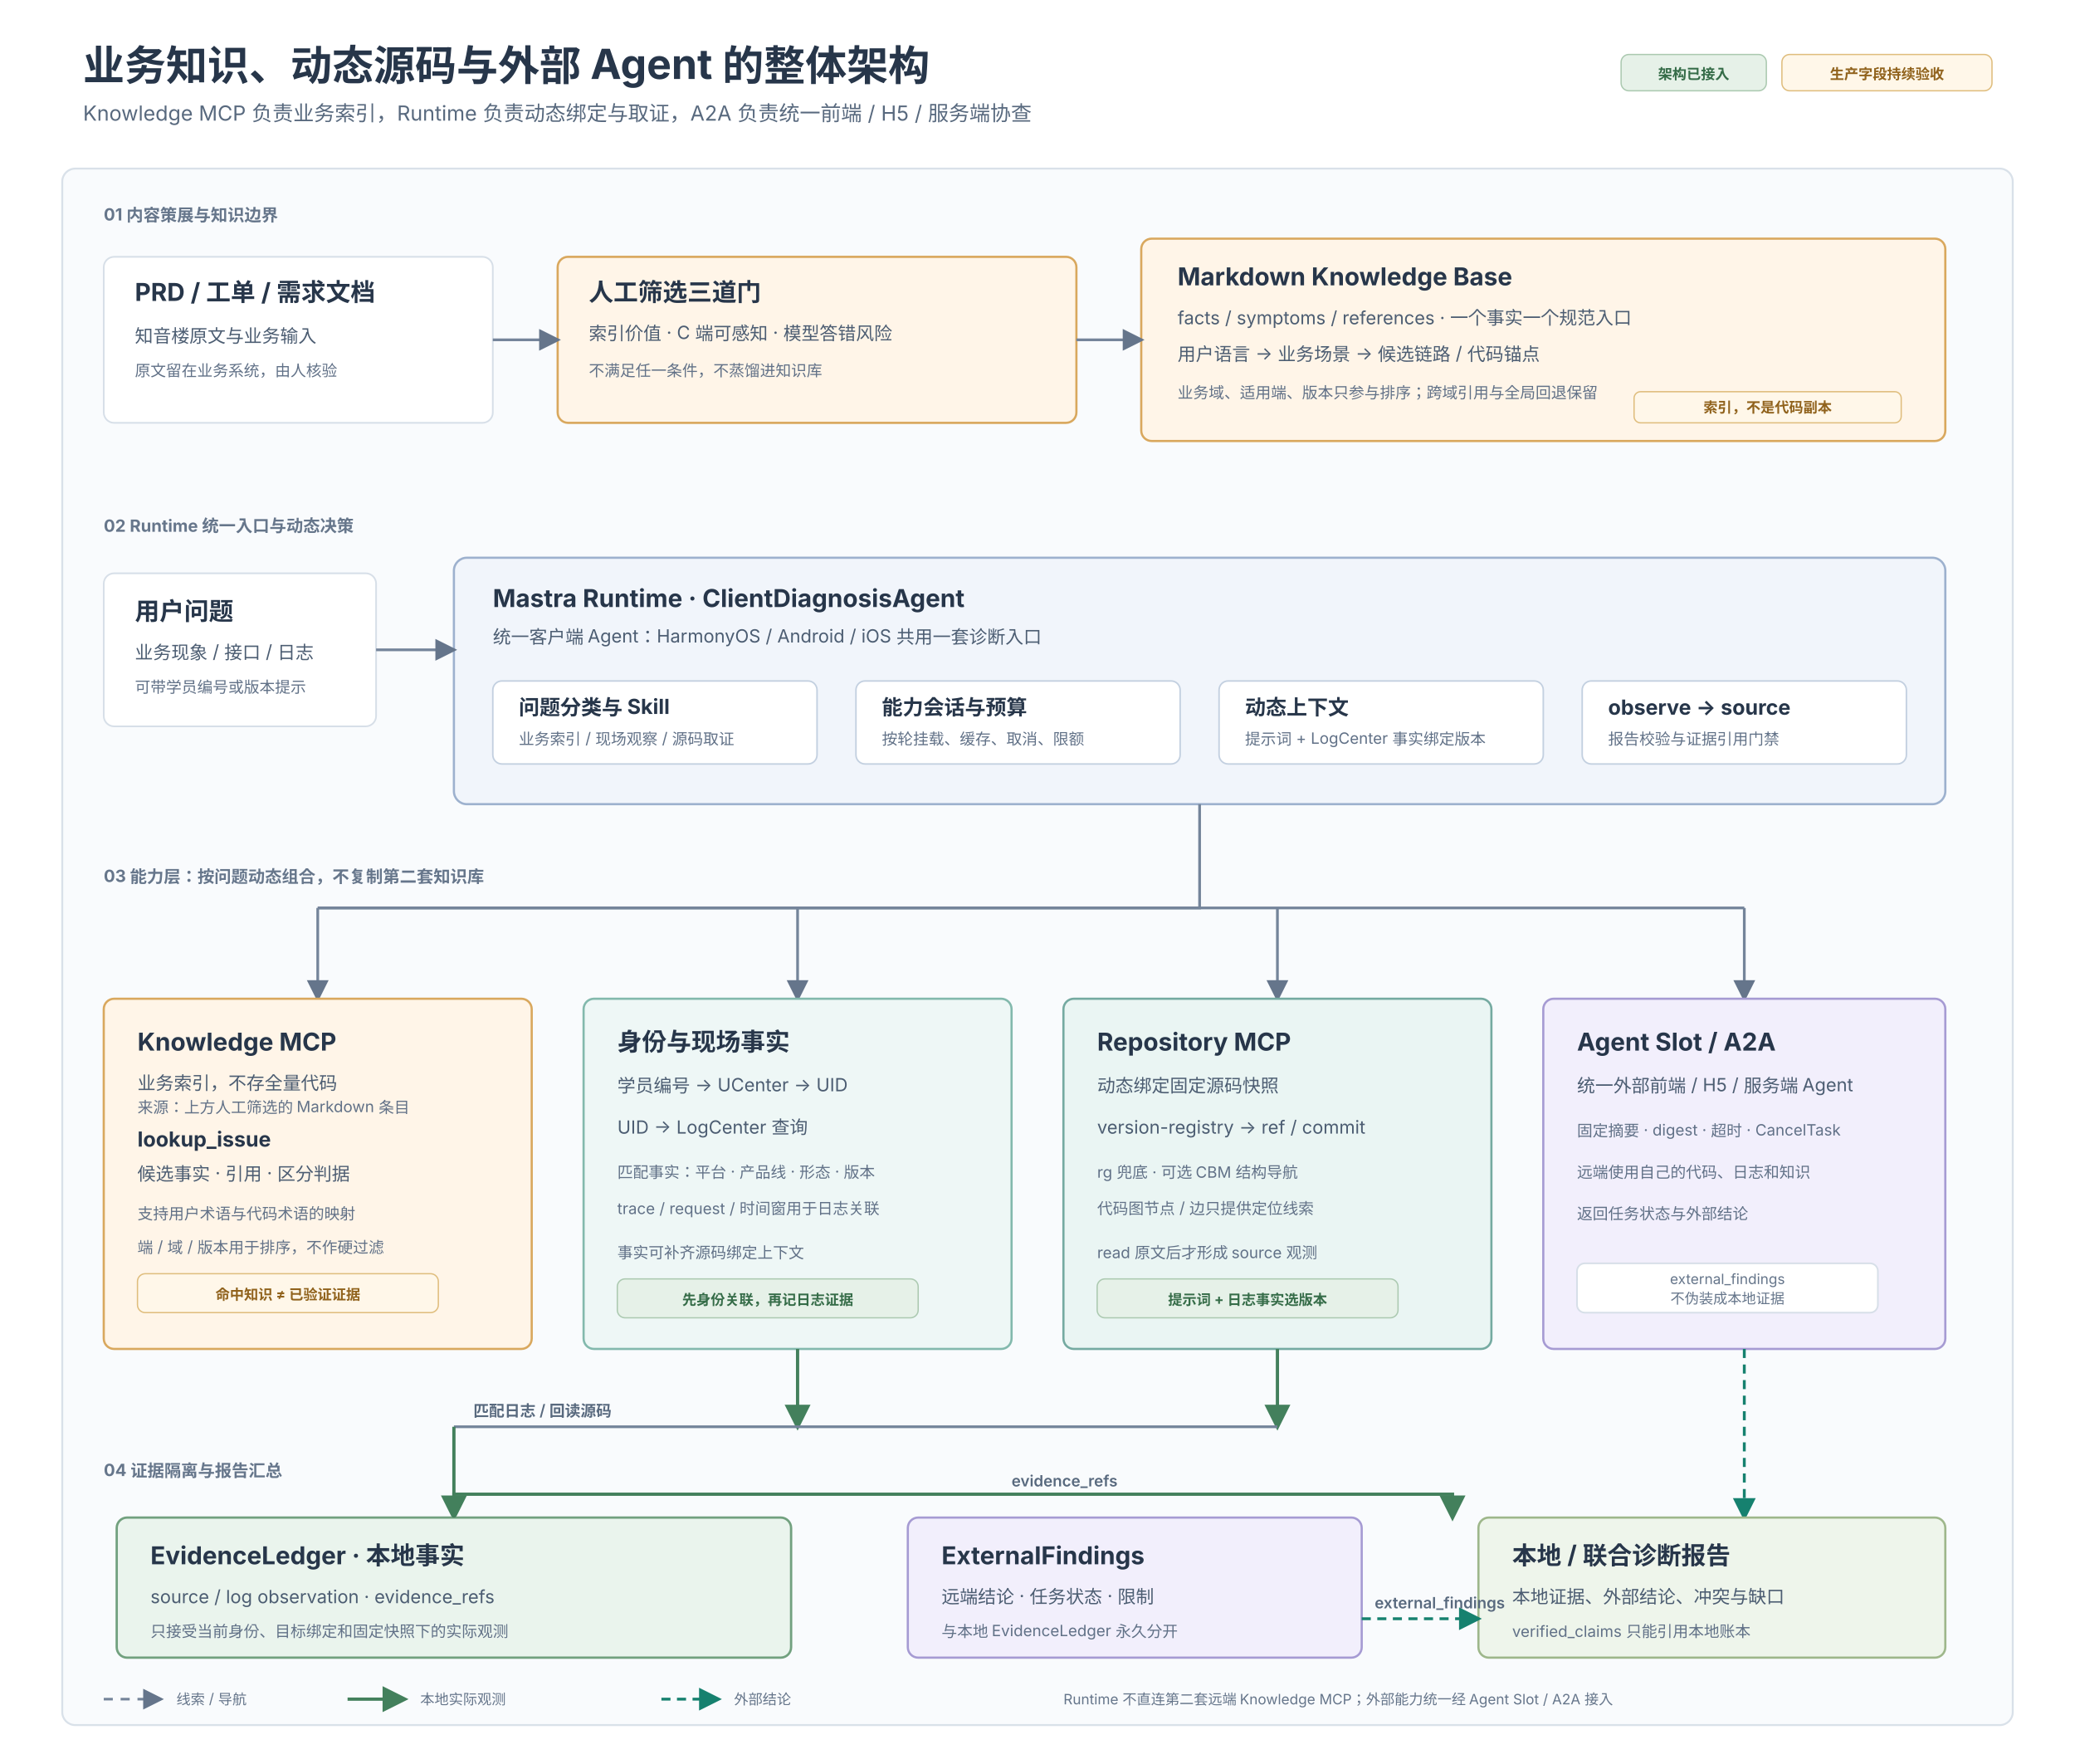
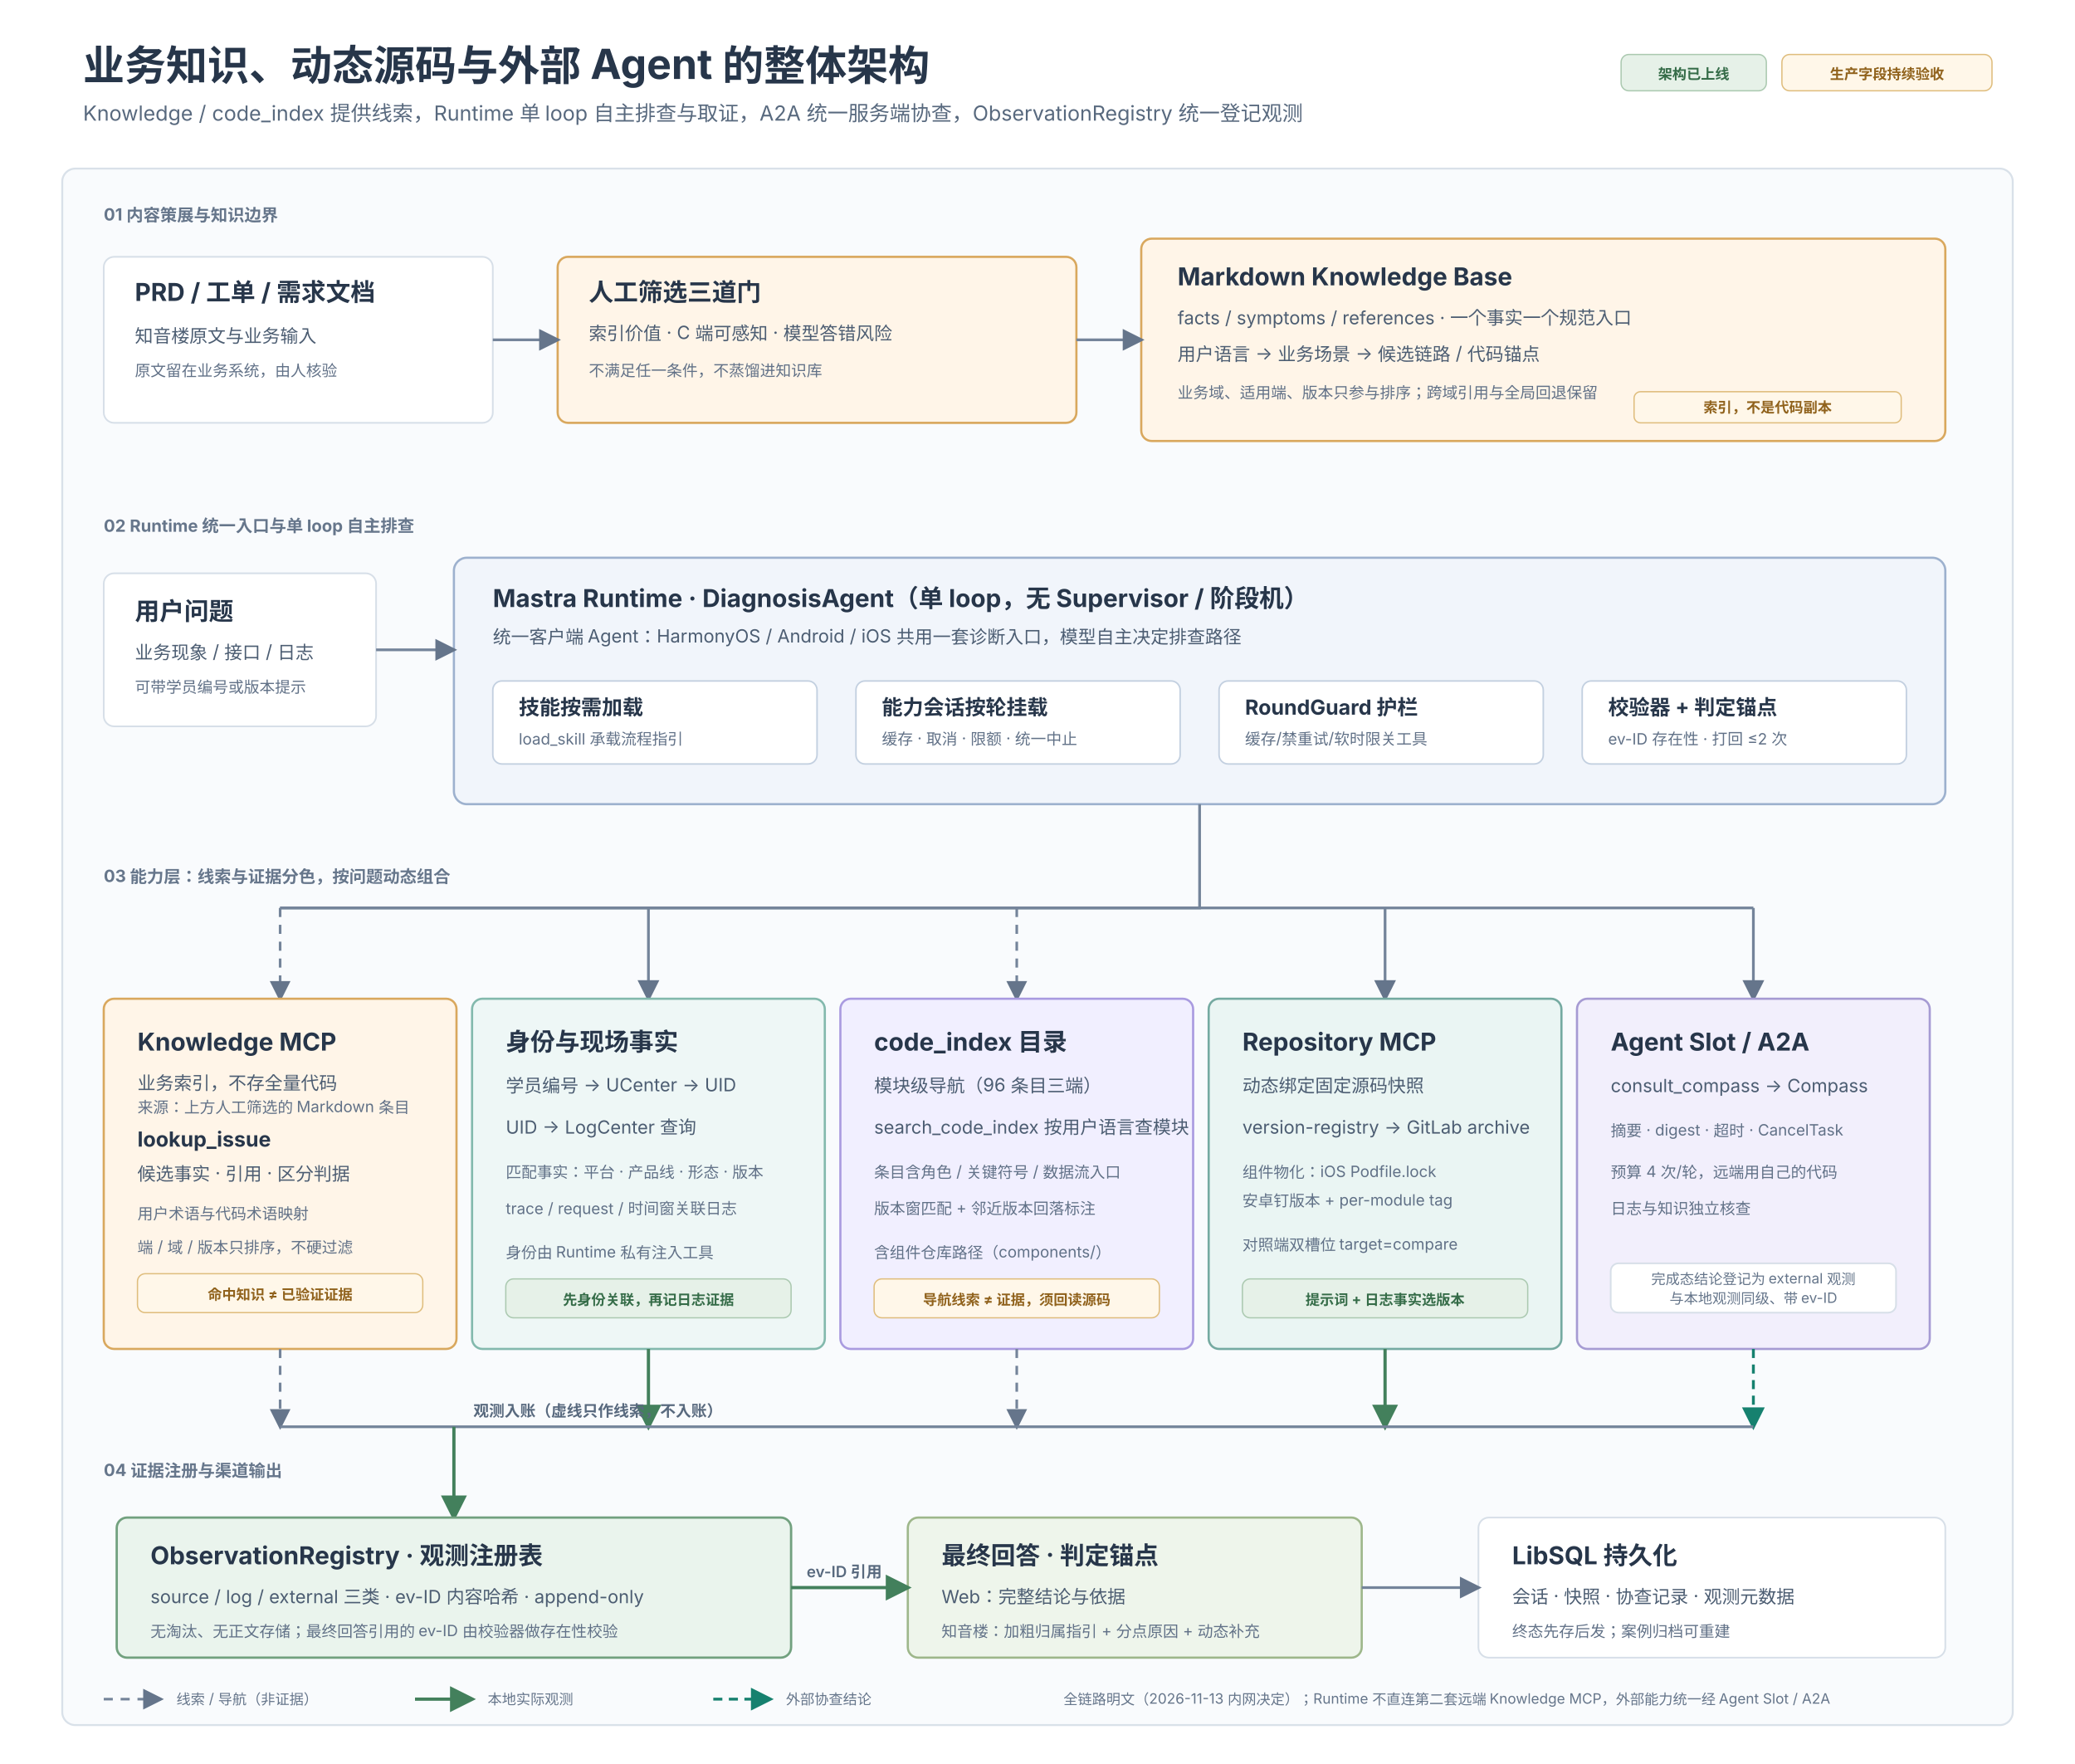
<svg xmlns="http://www.w3.org/2000/svg" viewBox="0 0 1600 1360" role="img" aria-labelledby="title description">
  <defs>
    <marker id="arrow" viewBox="0 0 10 10" refX="8.5" refY="5" markerWidth="8" markerHeight="8" orient="auto">
      <path d="M 0 0 L 10 5 L 0 10 z" fill="#65758b" />
    </marker>
    <marker id="arrow-green" viewBox="0 0 10 10" refX="8.5" refY="5" markerWidth="8" markerHeight="8" orient="auto">
      <path d="M 0 0 L 10 5 L 0 10 z" fill="#43805c" />
    </marker>
    <marker id="arrow-teal" viewBox="0 0 10 10" refX="8.5" refY="5" markerWidth="8" markerHeight="8" orient="auto">
      <path d="M 0 0 L 10 5 L 0 10 z" fill="#16816f" />
    </marker>
    <style>
      text { font-family: -apple-system, BlinkMacSystemFont, "PingFang SC", "Microsoft YaHei", sans-serif; fill: #27364a; }
      .title { font-size: 32px; font-weight: 700; }
      .subtitle { font-size: 16px; fill: #58697e; }
      .eyebrow { font-size: 13px; font-weight: 700; fill: #66768b; }
      .heading { font-size: 19px; font-weight: 700; }
      .heading-small { font-size: 16px; font-weight: 700; }
      .body { font-size: 14px; fill: #4c5d72; }
      .small { font-size: 12px; fill: #617187; }
      .tiny { font-size: 11px; fill: #65758a; }
      .frame { fill: #f9fbfd; stroke: #d9e1e9; stroke-width: 1.5; }
      .runtime-frame { fill: #f1f5fb; stroke: #9db1ce; stroke-width: 1.7; }
      .knowledge { fill: #fff5e8; stroke: #d9a85e; stroke-width: 1.7; }
      .observability { fill: #eef7f6; stroke: #83b9ad; stroke-width: 1.7; }
      .code { fill: #eaf5f3; stroke: #75aaa1; stroke-width: 1.7; }
+       .navigation { fill: #f1efff; stroke: #a99be0; stroke-width: 1.7; }
      .external { fill: #f2effc; stroke: #a69bd3; stroke-width: 1.7; }
      .source { fill: #eef5eb; stroke: #9eb78b; stroke-width: 1.7; }
      .ledger { fill: #eaf4ed; stroke: #72a17f; stroke-width: 1.8; }
      .white { fill: #fff; stroke: #d7dfe8; stroke-width: 1.3; }
      .mini { fill: #fff; stroke: #c3d0e0; stroke-width: 1.2; }
      .route { fill: none; stroke: #74849a; stroke-width: 2.1; marker-end: url(#arrow); }
      .route-dashed { fill: none; stroke: #74849a; stroke-width: 2; stroke-dasharray: 7 6; marker-end: url(#arrow); }
      .bus { fill: none; stroke: #74849a; stroke-width: 2.1; }
      .evidence-route { fill: none; stroke: #43805c; stroke-width: 2.5; marker-end: url(#arrow-green); }
      .external-route { fill: none; stroke: #16816f; stroke-width: 2.2; stroke-dasharray: 7 5; marker-end: url(#arrow-teal); }
      .route-label { font-size: 12px; font-weight: 600; fill: #58697e; }
      .tag { fill: #e6f1e8; stroke: #abc9b0; }
      .tag-text { font-size: 11px; font-weight: 700; fill: #356c48; }
      .tag-outline { fill: #fff7e9; stroke: #dfbd7d; }
      .tag-outline-text { font-size: 11px; font-weight: 700; fill: #90621c; }
    </style>
  </defs>
  <rect width="1600" height="1360" fill="#fff" />
  <text x="64" y="62" class="title">业务知识、动态源码与外部 Agent 的整体架构</text>
-   <text x="64" y="93" class="subtitle">Knowledge MCP 负责业务索引，Runtime 负责动态绑定与取证，A2A 负责统一前端 / H5 / 服务端协查</text>
+   <text x="64" y="93" class="subtitle">Knowledge / code_index 提供线索，Runtime 单 loop 自主排查与取证，A2A 统一服务端协查，ObservationRegistry 统一登记观测</text>
  <g transform="translate(1250 42)">
    <rect width="112" height="28" rx="6" class="tag" />
-     <text x="56" y="19" text-anchor="middle" class="tag-text">架构已接入</text>
+     <text x="56" y="19" text-anchor="middle" class="tag-text">架构已上线</text>
    <rect x="124" width="162" height="28" rx="6" class="tag-outline" />
    <text x="205" y="19" text-anchor="middle" class="tag-outline-text">生产字段持续验收</text>
  </g>
  <rect x="48" y="130" width="1504" height="1200" rx="10" class="frame" />
  <text x="80" y="170" class="eyebrow">01  内容策展与知识边界</text>
  <rect x="80" y="198" width="300" height="128" rx="8" class="white" />
  <text x="104" y="232" class="heading">PRD / 工单 / 需求文档</text>
  <text x="104" y="264" class="body">知音楼原文与业务输入</text>
  <text x="104" y="290" class="small">原文留在业务系统，由人核验</text>
  <rect x="430" y="198" width="400" height="128" rx="8" class="knowledge" />
  <text x="454" y="232" class="heading">人工筛选三道门</text>
  <text x="454" y="262" class="body">索引价值 · C 端可感知 · 模型答错风险</text>
  <text x="454" y="290" class="small">不满足任一条件，不蒸馏进知识库</text>
  <rect x="880" y="184" width="620" height="156" rx="8" class="knowledge" />
  <text x="908" y="220" class="heading">Markdown Knowledge Base</text>
  <text x="908" y="250" class="body">facts / symptoms / references · 一个事实一个规范入口</text>
  <text x="908" y="278" class="body">用户语言 → 业务场景 → 候选链路 / 代码锚点</text>
  <text x="908" y="307" class="small">业务域、适用端、版本只参与排序；跨域引用与全局回退保留</text>
  <rect x="1260" y="302" width="206" height="24" rx="5" class="tag-outline" />
  <text x="1363" y="318" text-anchor="middle" class="tag-outline-text">索引，不是代码副本</text>
  <path d="M 380 262 H 430" class="route" />
  <path d="M 830 262 H 880" class="route" />
-   <text x="80" y="410" class="eyebrow">02  Runtime 统一入口与动态决策</text>
+   <text x="80" y="410" class="eyebrow">02  Runtime 统一入口与单 loop 自主排查</text>
  <rect x="80" y="442" width="210" height="118" rx="8" class="white" />
  <text x="104" y="478" class="heading">用户问题</text>
  <text x="104" y="508" class="body">业务现象 / 接口 / 日志</text>
  <text x="104" y="534" class="small">可带学员编号或版本提示</text>
  <rect x="350" y="430" width="1150" height="190" rx="10" class="runtime-frame" />
-   <text x="380" y="468" class="heading">Mastra Runtime · ClientDiagnosisAgent</text>
-   <text x="380" y="496" class="body">统一客户端 Agent：HarmonyOS / Android / iOS 共用一套诊断入口</text>
+   <text x="380" y="468" class="heading">Mastra Runtime · DiagnosisAgent（单 loop，无 Supervisor / 阶段机）</text>
+   <text x="380" y="496" class="body">统一客户端 Agent：HarmonyOS / Android / iOS 共用一套诊断入口，模型自主决定排查路径</text>
  <rect x="380" y="525" width="250" height="64" rx="7" class="mini" />
-   <text x="400" y="551" class="heading-small">问题分类与 Skill</text>
-   <text x="400" y="574" class="small">业务索引 / 现场观察 / 源码取证</text>
+   <text x="400" y="551" class="heading-small">技能按需加载</text>
+   <text x="400" y="574" class="small">load_skill 承载流程指引</text>
  <rect x="660" y="525" width="250" height="64" rx="7" class="mini" />
-   <text x="680" y="551" class="heading-small">能力会话与预算</text>
-   <text x="680" y="574" class="small">按轮挂载、缓存、取消、限额</text>
+   <text x="680" y="551" class="heading-small">能力会话按轮挂载</text>
+   <text x="680" y="574" class="small">缓存 · 取消 · 限额 · 统一中止</text>
  <rect x="940" y="525" width="250" height="64" rx="7" class="mini" />
-   <text x="960" y="551" class="heading-small">动态上下文</text>
-   <text x="960" y="574" class="small">提示词 + LogCenter 事实绑定版本</text>
+   <text x="960" y="551" class="heading-small">RoundGuard 护栏</text>
+   <text x="960" y="574" class="small">缓存/禁重试/软时限关工具</text>
  <rect x="1220" y="525" width="250" height="64" rx="7" class="mini" />
-   <text x="1240" y="551" class="heading-small">observe → source</text>
-   <text x="1240" y="574" class="small">报告校验与证据引用门禁</text>
+   <text x="1240" y="551" class="heading-small">校验器 + 判定锚点</text>
+   <text x="1240" y="574" class="small">ev-ID 存在性 · 打回 ≤2 次</text>
  <path d="M 290 501 H 350" class="route" />
-   <text x="80" y="680" class="eyebrow">03  能力层：按问题动态组合，不复制第二套知识库</text>
-   <path d="M 925 620 V 700 H 245" class="bus" />
-   <path d="M 245 700 H 1345" class="bus" />
-   <path d="M 615 700 V 770" class="route" />
-   <path d="M 985 700 V 770" class="route" />
-   <path d="M 1345 700 V 770" class="route" />
-   <path d="M 245 700 V 770" class="route" />
-   <rect x="80" y="770" width="330" height="270" rx="8" class="knowledge" />
+   <text x="80" y="680" class="eyebrow">03  能力层：线索与证据分色，按问题动态组合</text>
+   <path d="M 925 620 V 700 H 216" class="bus" />
+   <path d="M 216 700 H 1352" class="bus" />
+   <path d="M 216 700 V 770" class="route-dashed" />
+   <path d="M 500 700 V 770" class="route" />
+   <path d="M 784 700 V 770" class="route-dashed" />
+   <path d="M 1068 700 V 770" class="route" />
+   <path d="M 1352 700 V 770" class="route" />
+   <rect x="80" y="770" width="272" height="270" rx="8" class="knowledge" />
  <text x="106" y="810" class="heading">Knowledge MCP</text>
  <text x="106" y="840" class="body">业务索引，不存全量代码</text>
  <text x="106" y="858" class="small">来源：上方人工筛选的 Markdown 条目</text>
  <text x="106" y="884" class="heading-small">lookup_issue</text>
  <text x="106" y="910" class="body">候选事实 · 引用 · 区分判据</text>
-   <text x="106" y="940" class="small">支持用户术语与代码术语的映射</text>
-   <text x="106" y="966" class="small">端 / 域 / 版本用于排序，不作硬过滤</text>
-   <rect x="106" y="982" width="232" height="30" rx="6" class="tag-outline" />
-   <text x="222" y="1002" text-anchor="middle" class="tag-outline-text">命中知识 ≠ 已验证证据</text>
-   <rect x="450" y="770" width="330" height="270" rx="8" class="observability" />
-   <text x="476" y="810" class="heading">身份与现场事实</text>
-   <text x="476" y="842" class="body">学员编号 → UCenter → UID</text>
-   <text x="476" y="874" class="body">UID → LogCenter 查询</text>
-   <text x="476" y="908" class="small">匹配事实：平台 · 产品线 · 形态 · 版本</text>
-   <text x="476" y="936" class="small">trace / request / 时间窗用于日志关联</text>
-   <text x="476" y="970" class="small">事实可补齐源码绑定上下文</text>
-   <rect x="476" y="986" width="232" height="30" rx="6" class="tag" />
-   <text x="592" y="1006" text-anchor="middle" class="tag-text">先身份关联，再记日志证据</text>
-   <rect x="820" y="770" width="330" height="270" rx="8" class="code" />
-   <text x="846" y="810" class="heading">Repository MCP</text>
-   <text x="846" y="842" class="body">动态绑定固定源码快照</text>
-   <text x="846" y="874" class="body">version-registry → ref / commit</text>
-   <text x="846" y="908" class="small">rg 兜底 · 可选 CBM 结构导航</text>
-   <text x="846" y="936" class="small">代码图节点 / 边只提供定位线索</text>
-   <text x="846" y="970" class="small">read 原文后才形成 source 观测</text>
-   <rect x="846" y="986" width="232" height="30" rx="6" class="tag" />
-   <text x="962" y="1006" text-anchor="middle" class="tag-text">提示词 + 日志事实选版本</text>
-   <rect x="1190" y="770" width="310" height="270" rx="8" class="external" />
-   <text x="1216" y="810" class="heading">Agent Slot / A2A</text>
-   <text x="1216" y="842" class="body">统一外部前端 / H5 / 服务端 Agent</text>
-   <text x="1216" y="876" class="small">固定摘要 · digest · 超时 · CancelTask</text>
-   <text x="1216" y="908" class="small">远端使用自己的代码、日志和知识</text>
-   <text x="1216" y="940" class="small">返回任务状态与外部结论</text>
-   <rect x="1216" y="974" width="232" height="38" rx="6" class="white" />
-   <text x="1332" y="990" text-anchor="middle" class="tiny">external_findings</text>
-   <text x="1332" y="1005" text-anchor="middle" class="tiny">不伪装成本地证据</text>
-   <path d="M 615 1040 V 1100" class="evidence-route" />
-   <path d="M 985 1040 V 1100" class="evidence-route" />
-   <path d="M 350 1100 H 985" class="bus" />
+   <text x="106" y="940" class="small">用户术语与代码术语映射</text>
+   <text x="106" y="966" class="small">端 / 域 / 版本只排序，不硬过滤</text>
+   <rect x="106" y="982" width="220" height="30" rx="6" class="tag-outline" />
+   <text x="216" y="1002" text-anchor="middle" class="tag-outline-text">命中知识 ≠ 已验证证据</text>
+   <rect x="364" y="770" width="272" height="270" rx="8" class="observability" />
+   <text x="390" y="810" class="heading">身份与现场事实</text>
+   <text x="390" y="842" class="body">学员编号 → UCenter → UID</text>
+   <text x="390" y="874" class="body">UID → LogCenter 查询</text>
+   <text x="390" y="908" class="small">匹配事实：平台 · 产品线 · 形态 · 版本</text>
+   <text x="390" y="936" class="small">trace / request / 时间窗关联日志</text>
+   <text x="390" y="970" class="small">身份由 Runtime 私有注入工具</text>
+   <rect x="390" y="986" width="220" height="30" rx="6" class="tag" />
+   <text x="500" y="1006" text-anchor="middle" class="tag-text">先身份关联，再记日志证据</text>
+   <rect x="648" y="770" width="272" height="270" rx="8" class="navigation" />
+   <text x="674" y="810" class="heading">code_index 目录</text>
+   <text x="674" y="842" class="body">模块级导航（96 条目三端）</text>
+   <text x="674" y="874" class="body">search_code_index 按用户语言查模块</text>
+   <text x="674" y="908" class="small">条目含角色 / 关键符号 / 数据流入口</text>
+   <text x="674" y="936" class="small">版本窗匹配 + 邻近版本回落标注</text>
+   <text x="674" y="970" class="small">含组件仓库路径（components/）</text>
+   <rect x="674" y="986" width="220" height="30" rx="6" class="tag-outline" />
+   <text x="784" y="1006" text-anchor="middle" class="tag-outline-text">导航线索 ≠ 证据，须回读源码</text>
+   <rect x="932" y="770" width="272" height="270" rx="8" class="code" />
+   <text x="958" y="810" class="heading">Repository MCP</text>
+   <text x="958" y="842" class="body">动态绑定固定源码快照</text>
+   <text x="958" y="874" class="body">version-registry → GitLab archive</text>
+   <text x="958" y="908" class="small">组件物化：iOS Podfile.lock</text>
+   <text x="958" y="930" class="small">安卓钉版本 + per-module tag</text>
+   <text x="958" y="964" class="small">对照端双槽位 target=compare</text>
+   <rect x="958" y="986" width="220" height="30" rx="6" class="tag" />
+   <text x="1068" y="1006" text-anchor="middle" class="tag-text">提示词 + 日志事实选版本</text>
+   <rect x="1216" y="770" width="272" height="270" rx="8" class="external" />
+   <text x="1242" y="810" class="heading">Agent Slot / A2A</text>
+   <text x="1242" y="842" class="body">consult_compass → Compass</text>
+   <text x="1242" y="876" class="small">摘要 · digest · 超时 · CancelTask</text>
+   <text x="1242" y="908" class="small">预算 4 次/轮，远端用自己的代码</text>
+   <text x="1242" y="936" class="small">日志与知识独立核查</text>
+   <rect x="1242" y="974" width="220" height="38" rx="6" class="white" />
+   <text x="1352" y="990" text-anchor="middle" class="tiny">完成态结论登记为 external 观测</text>
+   <text x="1352" y="1005" text-anchor="middle" class="tiny">与本地观测同级、带 ev-ID</text>
+   <path d="M 216 1040 V 1100" class="route-dashed" />
+   <path d="M 784 1040 V 1100" class="route-dashed" />
+   <path d="M 500 1040 V 1100" class="evidence-route" />
+   <path d="M 1068 1040 V 1100" class="evidence-route" />
+   <path d="M 1352 1040 V 1100" class="external-route" />
+   <path d="M 216 1100 H 1352" class="bus" />
  <path d="M 350 1100 V 1170" class="evidence-route" />
-   <text x="365" y="1092" class="route-label">匹配日志 / 回读源码</text>
-   <path d="M 1345 1040 V 1170" class="external-route" />
-   <text x="80" y="1138" class="eyebrow">04  证据隔离与报告汇总</text>
+   <text x="365" y="1092" class="route-label">观测入账（虚线只作线索，不入账）</text>
+   <text x="80" y="1138" class="eyebrow">04  证据注册与渠道输出</text>
  <rect x="90" y="1170" width="520" height="108" rx="8" class="ledger" />
-   <text x="116" y="1206" class="heading">EvidenceLedger · 本地事实</text>
-   <text x="116" y="1236" class="body">source / log observation · evidence_refs</text>
-   <text x="116" y="1262" class="small">只接受当前身份、目标绑定和固定快照下的实际观测</text>
-   <rect x="700" y="1170" width="350" height="108" rx="8" class="external" />
-   <text x="726" y="1206" class="heading">ExternalFindings</text>
-   <text x="726" y="1236" class="body">远端结论 · 任务状态 · 限制</text>
-   <text x="726" y="1262" class="small">与本地 EvidenceLedger 永久分开</text>
-   <rect x="1140" y="1170" width="360" height="108" rx="8" class="source" />
-   <text x="1166" y="1206" class="heading">本地 / 联合诊断报告</text>
-   <text x="1166" y="1236" class="body">本地证据、外部结论、冲突与缺口</text>
-   <text x="1166" y="1262" class="small">verified_claims 只能引用本地账本</text>
-   <path d="M 350 1170 V 1152 H 1120 V 1170" class="evidence-route" />
-   <text x="780" y="1146" class="route-label">evidence_refs</text>
-   <path d="M 1050 1248 H 1140" class="external-route" />
-   <text x="1060" y="1240" class="route-label">external_findings</text>
+   <text x="116" y="1206" class="heading">ObservationRegistry · 观测注册表</text>
+   <text x="116" y="1236" class="body">source / log / external 三类 · ev-ID 内容哈希 · append-only</text>
+   <text x="116" y="1262" class="small">无淘汰、无正文存储；最终回答引用的 ev-ID 由校验器做存在性校验</text>
+   <rect x="700" y="1170" width="350" height="108" rx="8" class="source" />
+   <text x="726" y="1206" class="heading">最终回答 · 判定锚点</text>
+   <text x="726" y="1236" class="body">Web：完整结论与依据</text>
+   <text x="726" y="1262" class="small">知音楼：加粗归属指引 + 分点原因 + 动态补充</text>
+   <rect x="1140" y="1170" width="360" height="108" rx="8" class="white" />
+   <text x="1166" y="1206" class="heading">LibSQL 持久化</text>
+   <text x="1166" y="1236" class="body">会话 · 快照 · 协查记录 · 观测元数据</text>
+   <text x="1166" y="1262" class="small">终态先存后发；案例归档可重建</text>
+   <path d="M 610 1224 H 700" class="evidence-route" />
+   <text x="622" y="1216" class="route-label">ev-ID 引用</text>
+   <path d="M 1050 1224 H 1140" class="route" />
  <g transform="translate(80 1310)">
    <line x1="0" y1="0" x2="44" y2="0" class="route-dashed" />
-     <text x="56" y="4" class="tiny">线索 / 导航</text>
-     <line x1="188" y1="0" x2="232" y2="0" class="evidence-route" />
-     <text x="244" y="4" class="tiny">本地实际观测</text>
-     <line x1="430" y1="0" x2="474" y2="0" class="external-route" />
-     <text x="486" y="4" class="tiny">外部结论</text>
-     <text x="740" y="4" class="tiny">Runtime 不直连第二套远端 Knowledge MCP；外部能力统一经 Agent Slot / A2A 接入</text>
+     <text x="56" y="4" class="tiny">线索 / 导航（非证据）</text>
+     <line x1="240" y1="0" x2="284" y2="0" class="evidence-route" />
+     <text x="296" y="4" class="tiny">本地实际观测</text>
+     <line x1="470" y1="0" x2="514" y2="0" class="external-route" />
+     <text x="526" y="4" class="tiny">外部协查结论</text>
+     <text x="740" y="4" class="tiny">全链路明文（2026-11-13 内网决定）；Runtime 不直连第二套远端 Knowledge MCP，外部能力统一经 Agent Slot / A2A</text>
  </g>
</svg>
